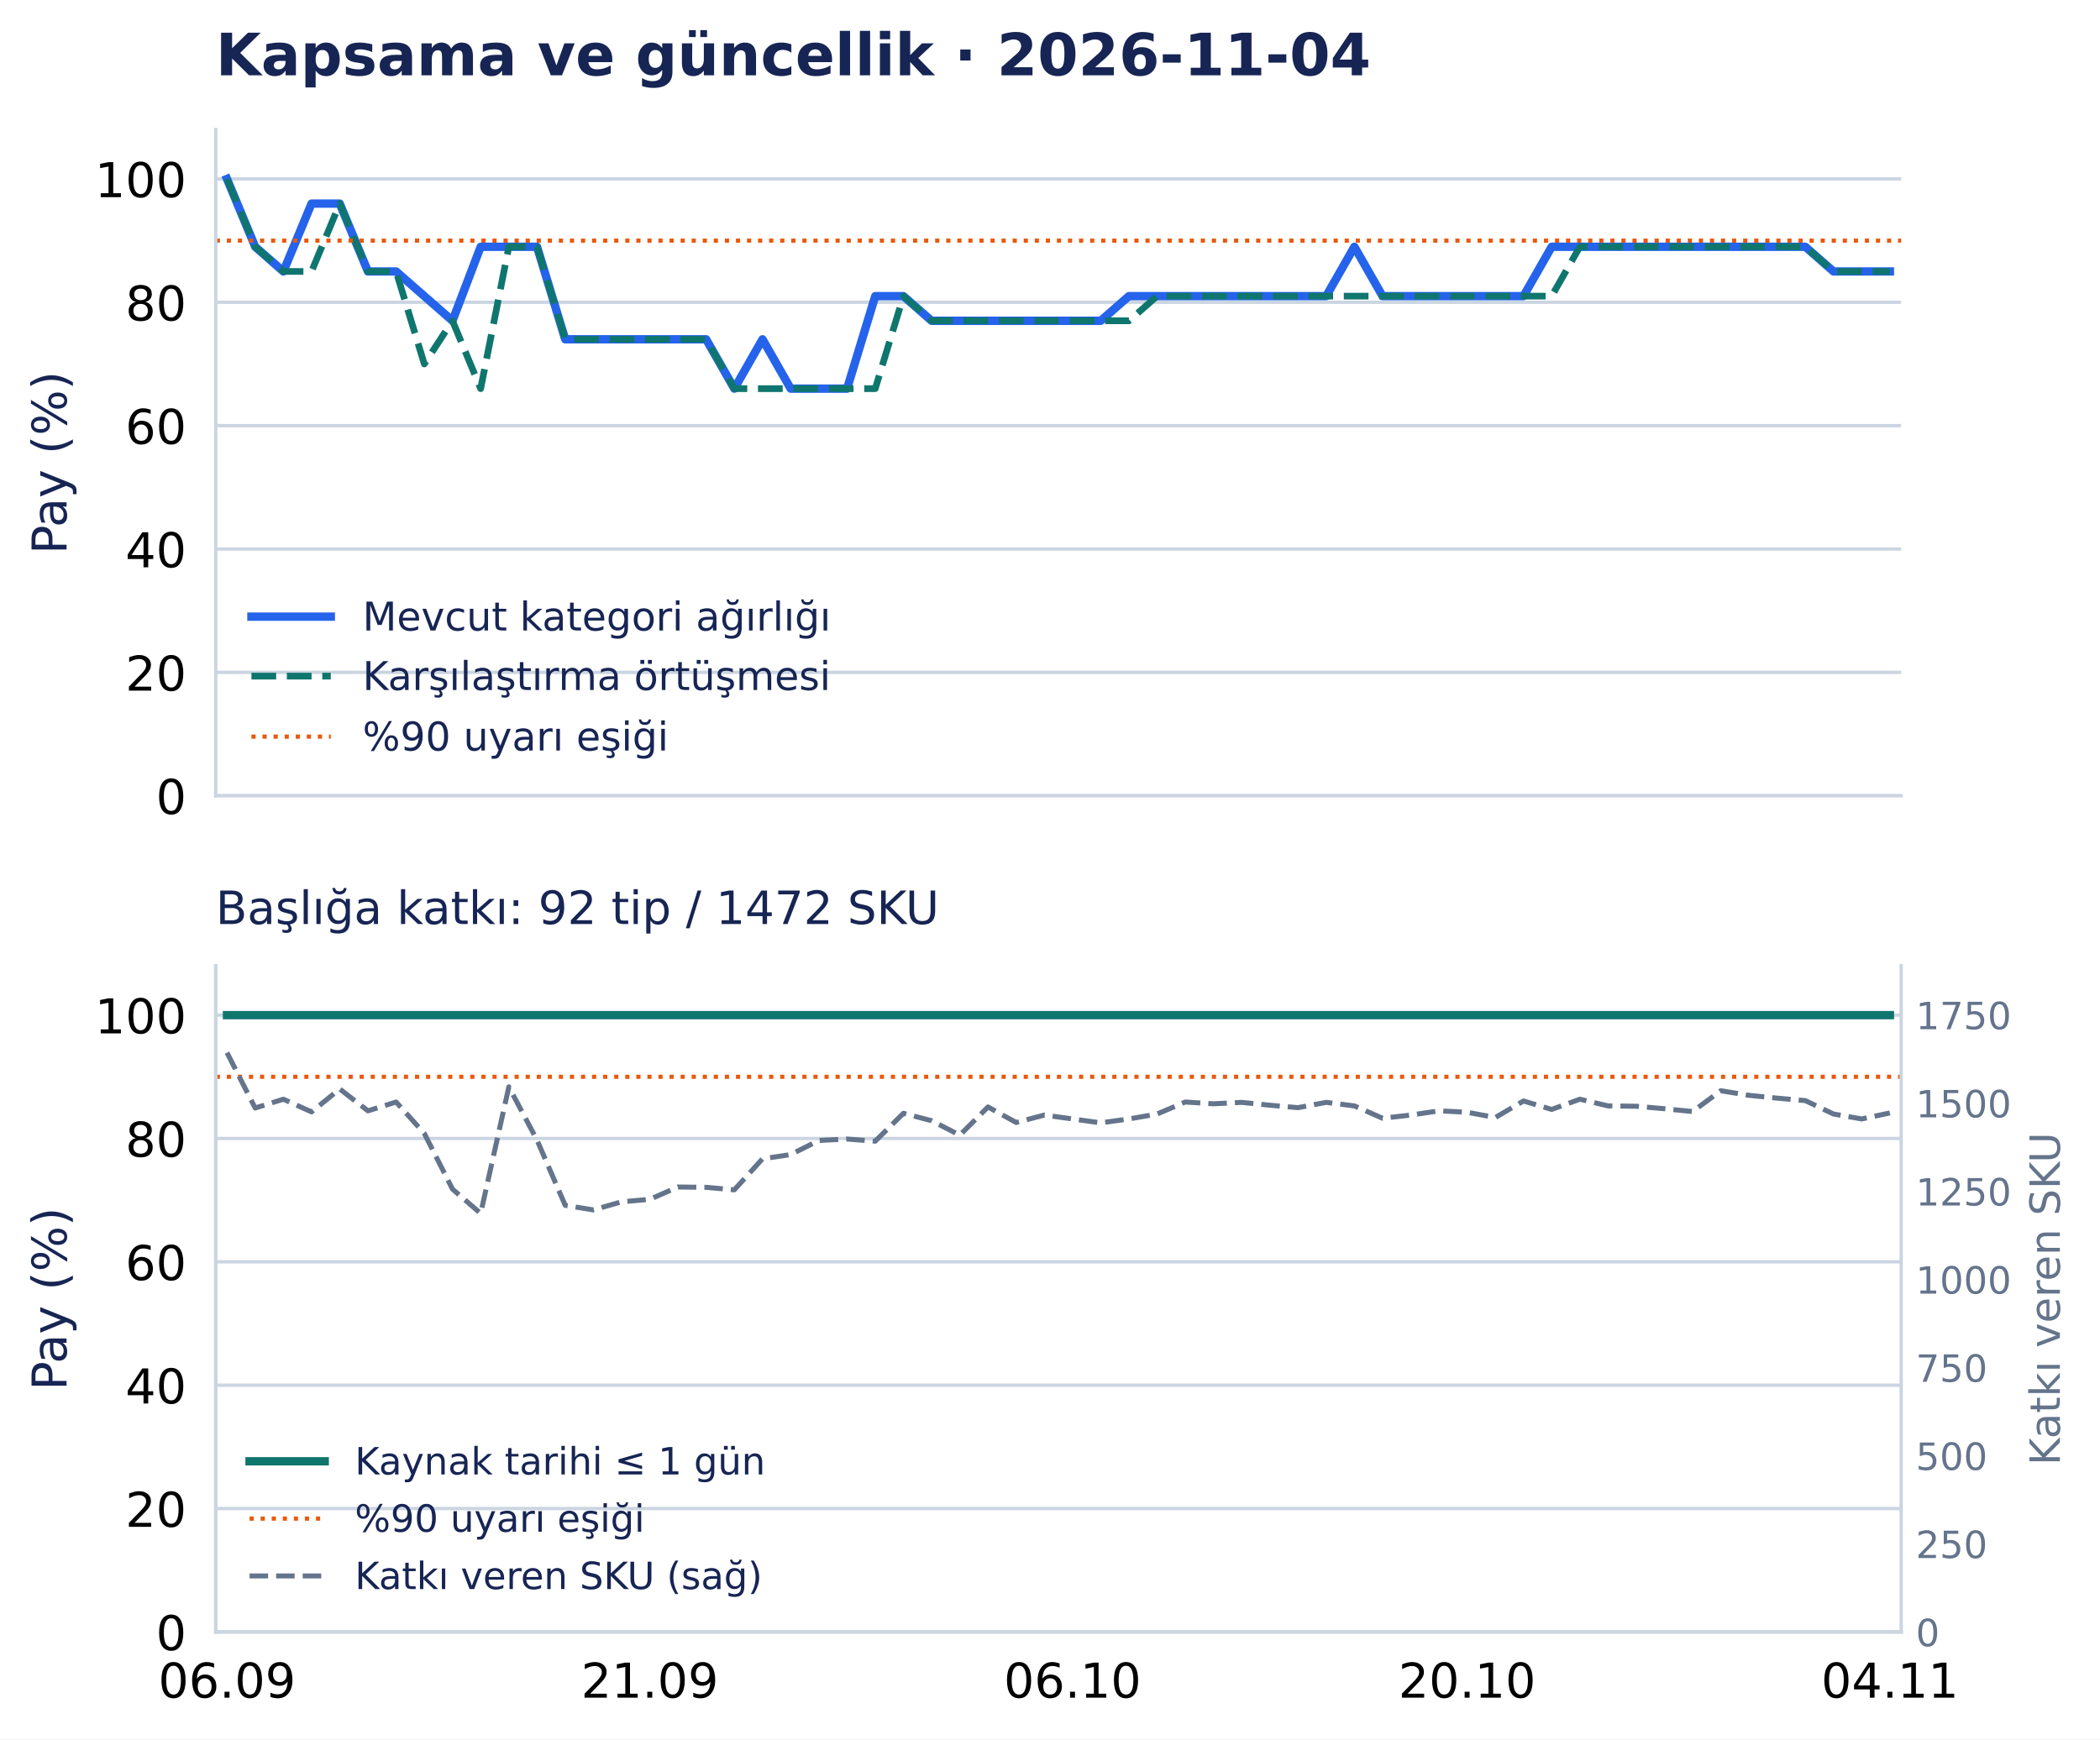
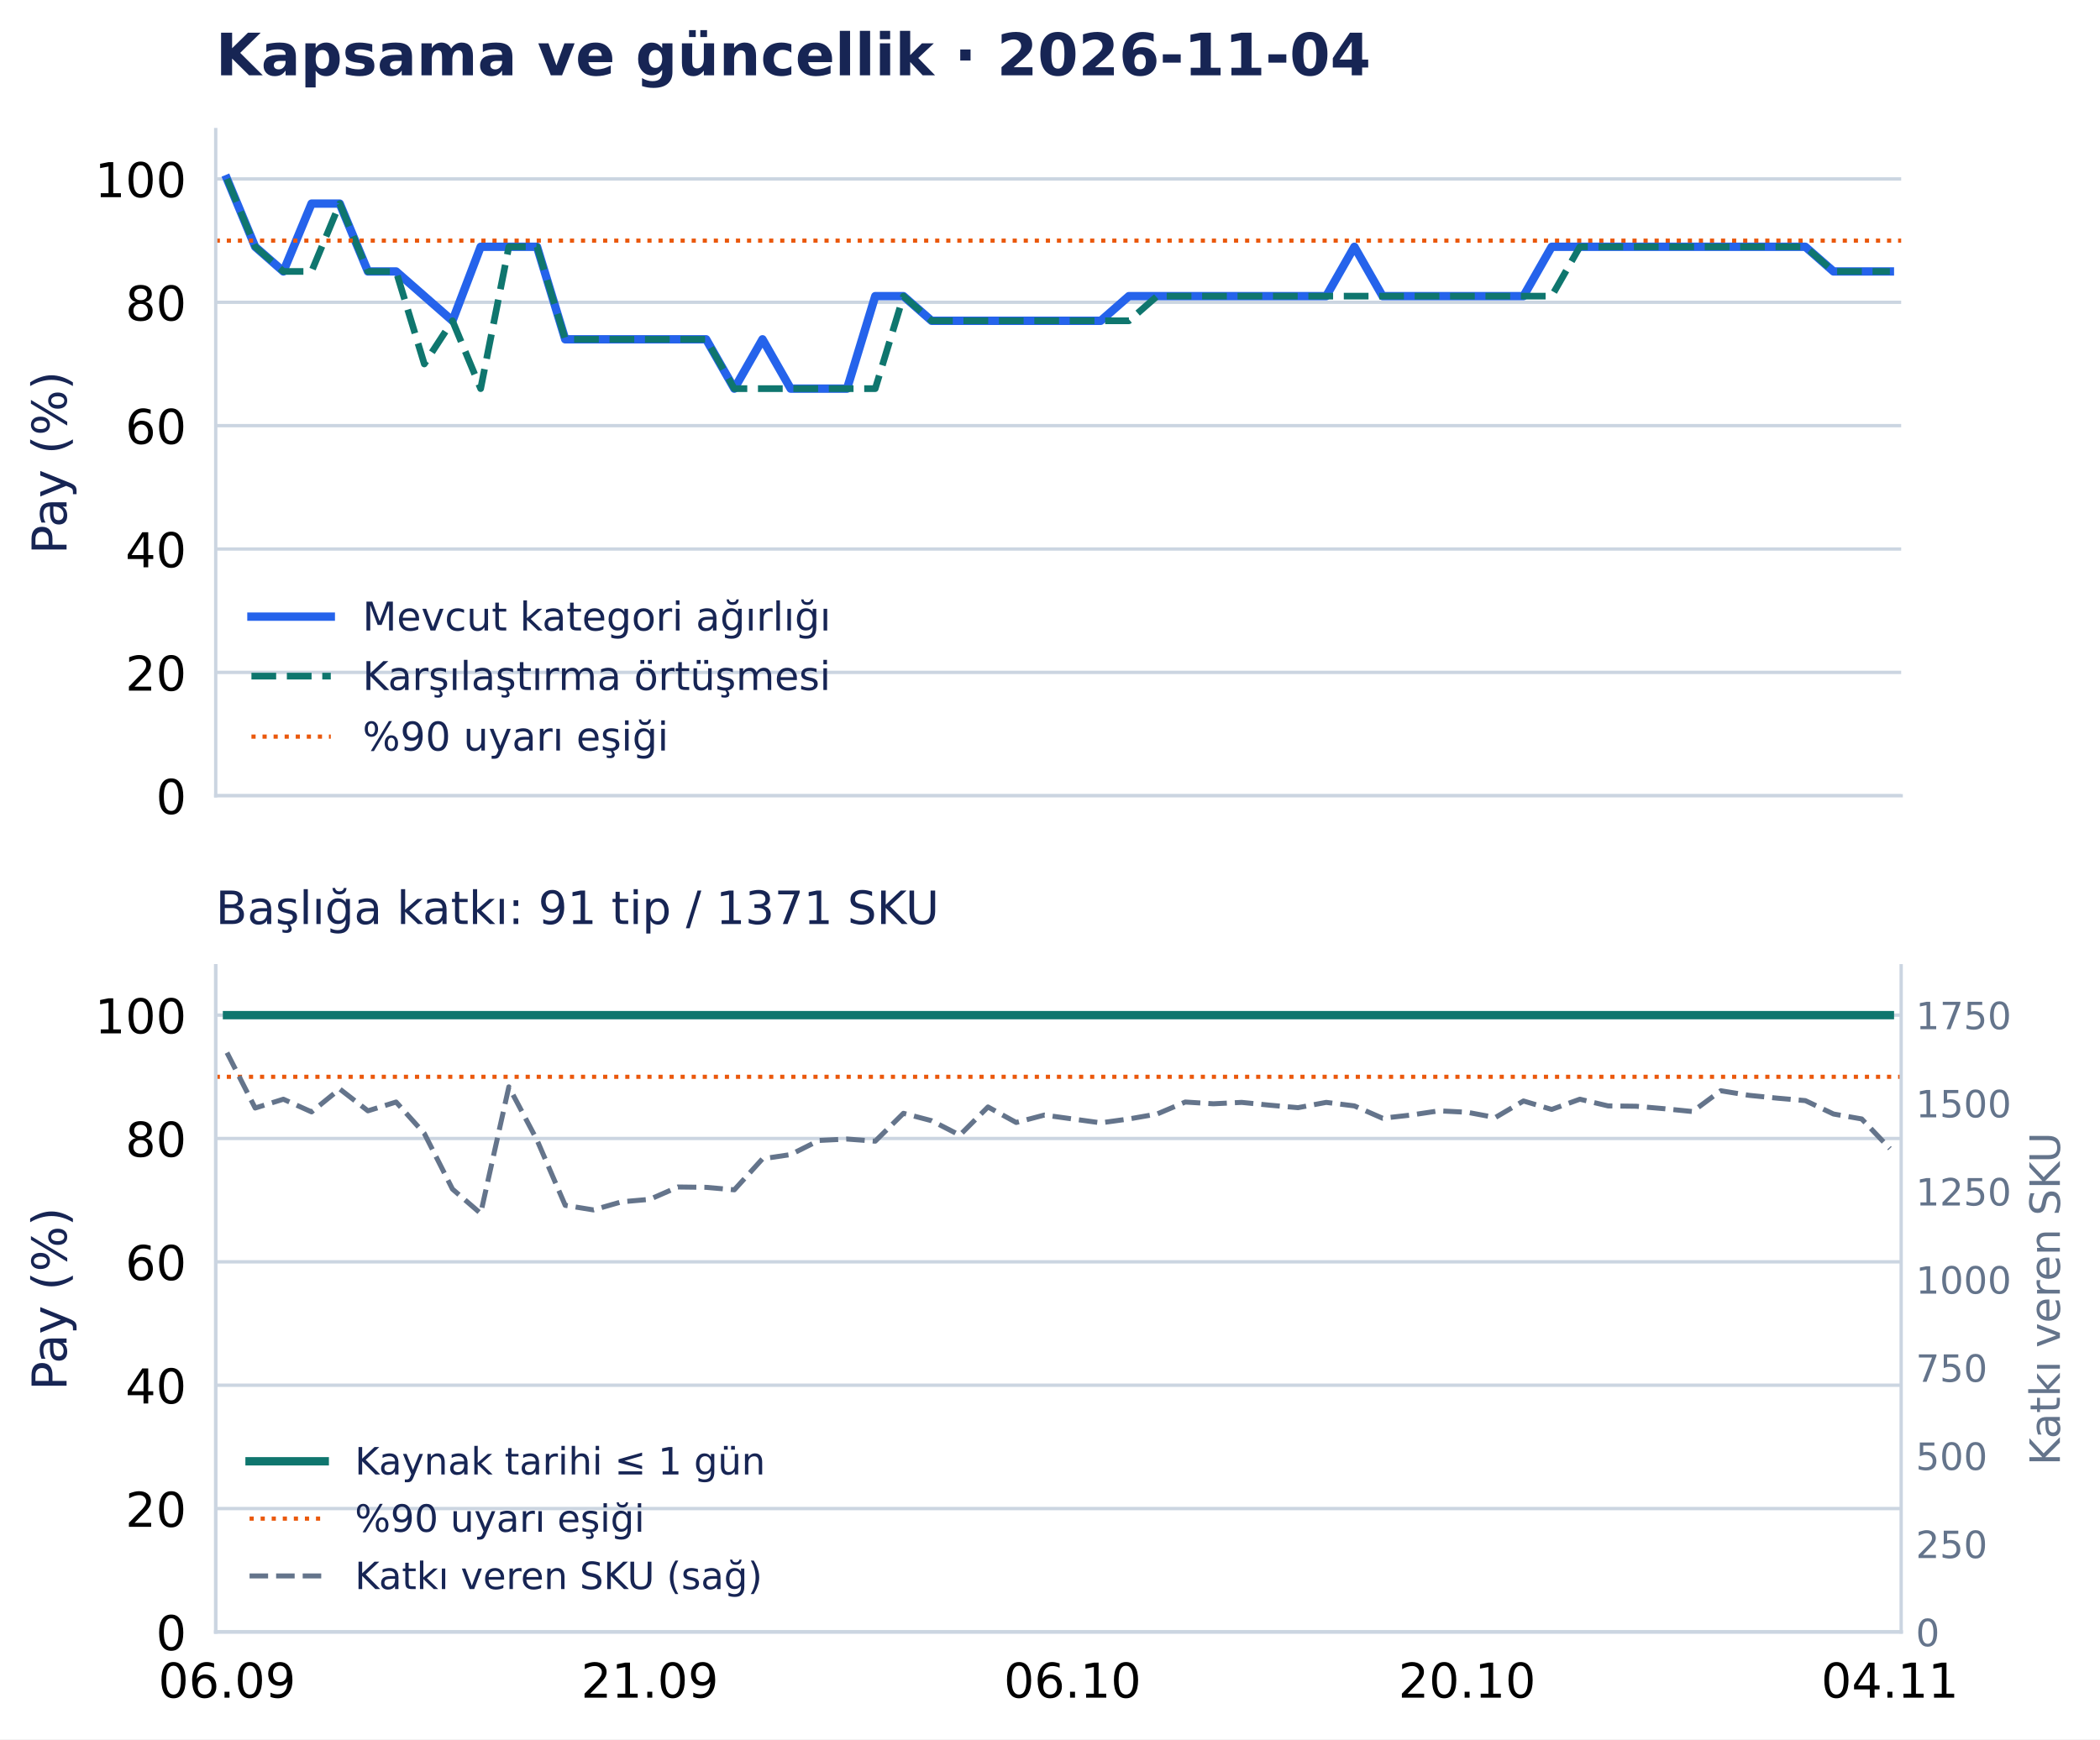
<svg xmlns="http://www.w3.org/2000/svg" width="502.794pt" height="416.535pt" viewBox="0 0 502.794 416.535" version="1.1">
  <defs>
    <style type="text/css">*{stroke-linejoin: round; stroke-linecap: butt}</style>
  </defs>
  <g id="figure_1">
    <g id="patch_1">
      <path d="M 0 416.535 L 502.794 416.535 L 502.794 0 L 0 0 z " style="fill: #ffffff" />
    </g>
    <g id="axes_1">
      <g id="patch_2">
        <path d="M 51.651 190.574 L 455.188 190.574 L 455.188 31.035 L 51.651 31.035 z " style="fill: #ffffff" />
      </g>
      <g id="matplotlib.axis_1">
        <g id="xtick_1">
          <g id="line2d_1" />
        </g>
        <g id="xtick_2">
          <g id="line2d_2" />
        </g>
        <g id="xtick_3">
          <g id="line2d_3" />
        </g>
        <g id="xtick_4">
          <g id="line2d_4" />
        </g>
        <g id="xtick_5">
          <g id="line2d_5" />
        </g>
      </g>
      <g id="matplotlib.axis_2">
        <g id="ytick_1">
          <g id="line2d_6">
            <path d="M 51.651 190.574 L 455.188 190.574 " clip-path="url(#p0e1365a26f)" style="fill: none; stroke: #cbd5e1; stroke-width: 0.8; stroke-linecap: square" />
          </g>
          <g id="line2d_7" />
          <g id="text_1">
            <text style="font-size: 11.5px; font-family: 'DejaVu Sans', 'Bitstream Vera Sans', 'Computer Modern Sans Serif', 'Lucida Grande', 'Verdana', 'Geneva', 'Lucid', 'Arial', 'Helvetica', 'Avant Garde', sans-serif; text-anchor: end" x="44.651" y="194.943" transform="rotate(-0 44.65062 194.9427)">0</text>
          </g>
        </g>
        <g id="ytick_2">
          <g id="line2d_8">
            <path d="M 51.651 161.03 L 455.188 161.03 " clip-path="url(#p0e1365a26f)" style="fill: none; stroke: #cbd5e1; stroke-width: 0.8; stroke-linecap: square" />
          </g>
          <g id="line2d_9" />
          <g id="text_2">
            <text style="font-size: 11.5px; font-family: 'DejaVu Sans', 'Bitstream Vera Sans', 'Computer Modern Sans Serif', 'Lucida Grande', 'Verdana', 'Geneva', 'Lucid', 'Arial', 'Helvetica', 'Avant Garde', sans-serif; text-anchor: end" x="44.651" y="165.398" transform="rotate(-0 44.65062 165.3983)">20</text>
          </g>
        </g>
        <g id="ytick_3">
          <g id="line2d_10">
            <path d="M 51.651 131.485 L 455.188 131.485 " clip-path="url(#p0e1365a26f)" style="fill: none; stroke: #cbd5e1; stroke-width: 0.8; stroke-linecap: square" />
          </g>
          <g id="line2d_11" />
          <g id="text_3">
            <text style="font-size: 11.5px; font-family: 'DejaVu Sans', 'Bitstream Vera Sans', 'Computer Modern Sans Serif', 'Lucida Grande', 'Verdana', 'Geneva', 'Lucid', 'Arial', 'Helvetica', 'Avant Garde', sans-serif; text-anchor: end" x="44.651" y="135.854" transform="rotate(-0 44.65062 135.854)">40</text>
          </g>
        </g>
        <g id="ytick_4">
          <g id="line2d_12">
            <path d="M 51.651 101.941 L 455.188 101.941 " clip-path="url(#p0e1365a26f)" style="fill: none; stroke: #cbd5e1; stroke-width: 0.8; stroke-linecap: square" />
          </g>
          <g id="line2d_13" />
          <g id="text_4">
            <text style="font-size: 11.5px; font-family: 'DejaVu Sans', 'Bitstream Vera Sans', 'Computer Modern Sans Serif', 'Lucida Grande', 'Verdana', 'Geneva', 'Lucid', 'Arial', 'Helvetica', 'Avant Garde', sans-serif; text-anchor: end" x="44.651" y="106.31" transform="rotate(-0 44.65062 106.3097)">60</text>
          </g>
        </g>
        <g id="ytick_5">
          <g id="line2d_14">
            <path d="M 51.651 72.397 L 455.188 72.397 " clip-path="url(#p0e1365a26f)" style="fill: none; stroke: #cbd5e1; stroke-width: 0.8; stroke-linecap: square" />
          </g>
          <g id="line2d_15" />
          <g id="text_5">
            <text style="font-size: 11.5px; font-family: 'DejaVu Sans', 'Bitstream Vera Sans', 'Computer Modern Sans Serif', 'Lucida Grande', 'Verdana', 'Geneva', 'Lucid', 'Arial', 'Helvetica', 'Avant Garde', sans-serif; text-anchor: end" x="44.651" y="76.765" transform="rotate(-0 44.65062 76.76539)">80</text>
          </g>
        </g>
        <g id="ytick_6">
          <g id="line2d_16">
            <path d="M 51.651 42.852 L 455.188 42.852 " clip-path="url(#p0e1365a26f)" style="fill: none; stroke: #cbd5e1; stroke-width: 0.8; stroke-linecap: square" />
          </g>
          <g id="line2d_17" />
          <g id="text_6">
            <text style="font-size: 11.5px; font-family: 'DejaVu Sans', 'Bitstream Vera Sans', 'Computer Modern Sans Serif', 'Lucida Grande', 'Verdana', 'Geneva', 'Lucid', 'Arial', 'Helvetica', 'Avant Garde', sans-serif; text-anchor: end" x="44.651" y="47.221" transform="rotate(-0 44.65062 47.22107)">100</text>
          </g>
        </g>
        <g id="text_7">
          <text style="font-size: 11.5px; font-family: 'DejaVu Sans', 'Bitstream Vera Sans', 'Computer Modern Sans Serif', 'Lucida Grande', 'Verdana', 'Geneva', 'Lucid', 'Arial', 'Helvetica', 'Avant Garde', sans-serif; text-anchor: middle; fill: #172554" x="15.937" y="110.804" transform="rotate(-90 15.93731 110.8044)">Pay (%)</text>
        </g>
      </g>
      <g id="line2d_18">
        <path d="M 54.35 42.852 L 61.098 59.102 L 67.846 65.011 L 74.594 48.761 L 81.342 48.761 L 88.09 65.011 L 94.839 65.011 L 101.587 70.92 L 108.335 76.828 L 115.083 59.102 L 121.831 59.102 L 128.579 59.102 L 135.327 81.26 L 142.075 81.26 L 148.824 81.26 L 155.572 81.26 L 162.32 81.26 L 169.068 81.26 L 175.816 93.078 L 182.564 81.26 L 189.312 93.078 L 196.06 93.078 L 202.809 93.078 L 209.557 70.92 L 216.305 70.92 L 223.053 76.828 L 229.801 76.828 L 236.549 76.828 L 243.297 76.828 L 250.045 76.828 L 256.794 76.828 L 263.542 76.828 L 270.29 70.92 L 277.038 70.92 L 283.786 70.92 L 290.534 70.92 L 297.282 70.92 L 304.03 70.92 L 310.778 70.92 L 317.527 70.92 L 324.275 59.102 L 331.023 70.92 L 337.771 70.92 L 344.519 70.92 L 351.267 70.92 L 358.015 70.92 L 364.763 70.92 L 371.512 59.102 L 378.26 59.102 L 385.008 59.102 L 391.756 59.102 L 398.504 59.102 L 405.252 59.102 L 412 59.102 L 418.748 59.102 L 425.497 59.102 L 432.245 59.102 L 438.993 65.011 L 445.741 65.011 L 452.489 65.011 " clip-path="url(#p0e1365a26f)" style="fill: none; stroke: #2563eb; stroke-width: 2; stroke-linecap: square" />
      </g>
      <g id="line2d_19">
        <path d="M 54.35 42.852 L 61.098 59.102 L 67.846 65.011 L 74.594 65.011 L 81.342 48.761 L 88.09 65.011 L 94.839 65.011 L 101.587 87.169 L 108.335 76.828 L 115.083 93.078 L 121.831 59.102 L 128.579 59.102 L 135.327 81.26 L 142.075 81.26 L 148.824 81.26 L 155.572 81.26 L 162.32 81.26 L 169.068 81.26 L 175.816 93.078 L 182.564 93.078 L 189.312 93.078 L 196.06 93.078 L 202.809 93.078 L 209.557 93.078 L 216.305 70.92 L 223.053 76.828 L 229.801 76.828 L 236.549 76.828 L 243.297 76.828 L 250.045 76.828 L 256.794 76.828 L 263.542 76.828 L 270.29 76.828 L 277.038 70.92 L 283.786 70.92 L 290.534 70.92 L 297.282 70.92 L 304.03 70.92 L 310.778 70.92 L 317.527 70.92 L 324.275 70.92 L 331.023 70.92 L 337.771 70.92 L 344.519 70.92 L 351.267 70.92 L 358.015 70.92 L 364.763 70.92 L 371.512 70.92 L 378.26 59.102 L 385.008 59.102 L 391.756 59.102 L 398.504 59.102 L 405.252 59.102 L 412 59.102 L 418.748 59.102 L 425.497 59.102 L 432.245 59.102 L 438.993 65.011 L 445.741 65.011 L 452.489 65.011 " clip-path="url(#p0e1365a26f)" style="fill: none; stroke-dasharray: 5.92,2.56; stroke-dashoffset: 0; stroke: #0f766e; stroke-width: 1.6" />
      </g>
      <g id="line2d_20">
        <path d="M 51.651 57.625 L 455.188 57.625 " clip-path="url(#p0e1365a26f)" style="fill: none; stroke-dasharray: 1,1.65; stroke-dashoffset: 0; stroke: #ea580c" />
      </g>
      <g id="patch_3">
        <path d="M 51.651 190.574 L 51.651 31.035 " style="fill: none; stroke: #cbd5e1; stroke-width: 0.8; stroke-linejoin: miter; stroke-linecap: square" />
      </g>
      <g id="patch_4">
        <path d="M 51.651 190.574 L 455.188 190.574 " style="fill: none; stroke: #cbd5e1; stroke-width: 0.8; stroke-linejoin: miter; stroke-linecap: square" />
      </g>
      <g id="text_8">
        <text style="font-weight: 700; font-size: 14px; font-family: 'DejaVu Sans', 'Bitstream Vera Sans', 'Computer Modern Sans Serif', 'Lucida Grande', 'Verdana', 'Geneva', 'Lucid', 'Arial', 'Helvetica', 'Avant Garde', sans-serif; text-anchor: start; fill: #172554" x="51.651" y="18.035" transform="rotate(-0 51.65062 18.03469)">Kapsama ve güncellik · 2026-11-04</text>
      </g>
      <g id="legend_1">
        <g id="line2d_21">
          <path d="M 60.201 147.675 L 69.701 147.675 L 79.201 147.675 " style="fill: none; stroke: #2563eb; stroke-width: 2; stroke-linecap: square" />
        </g>
        <g id="text_9">
          <text style="font-size: 9.5px; font-family: 'DejaVu Sans', 'Bitstream Vera Sans', 'Computer Modern Sans Serif', 'Lucida Grande', 'Verdana', 'Geneva', 'Lucid', 'Arial', 'Helvetica', 'Avant Garde', sans-serif; text-anchor: start; fill: #172554" x="86.801" y="151" transform="rotate(-0 86.80062 150.9998)">Mevcut kategori ağırlığı</text>
        </g>
        <g id="line2d_22">
          <path d="M 60.201 161.926 L 69.701 161.926 L 79.201 161.926 " style="fill: none; stroke-dasharray: 5.92,2.56; stroke-dashoffset: 0; stroke: #0f766e; stroke-width: 1.6" />
        </g>
        <g id="text_10">
          <text style="font-size: 9.5px; font-family: 'DejaVu Sans', 'Bitstream Vera Sans', 'Computer Modern Sans Serif', 'Lucida Grande', 'Verdana', 'Geneva', 'Lucid', 'Arial', 'Helvetica', 'Avant Garde', sans-serif; text-anchor: start; fill: #172554" x="86.801" y="165.251" transform="rotate(-0 86.80062 165.2506)">Karşılaştırma örtüşmesi</text>
        </g>
        <g id="line2d_23">
          <path d="M 60.201 176.417 L 69.701 176.417 L 79.201 176.417 " style="fill: none; stroke-dasharray: 1,1.65; stroke-dashoffset: 0; stroke: #ea580c" />
        </g>
        <g id="text_11">
          <text style="font-size: 9.5px; font-family: 'DejaVu Sans', 'Bitstream Vera Sans', 'Computer Modern Sans Serif', 'Lucida Grande', 'Verdana', 'Geneva', 'Lucid', 'Arial', 'Helvetica', 'Avant Garde', sans-serif; text-anchor: start; fill: #172554" x="86.801" y="179.742" transform="rotate(-0 86.80062 179.7418)">%90 uyarı eşiği</text>
        </g>
      </g>
    </g>
    <g id="axes_2">
      <g id="patch_5">
        <path d="M 51.651 390.835 L 455.188 390.835 L 455.188 231.295 L 51.651 231.295 z " style="fill: #ffffff" />
      </g>
      <g id="matplotlib.axis_3">
        <g id="xtick_6">
          <g id="line2d_24" />
          <g id="text_12">
            <text style="font-size: 11.5px; font-family: 'DejaVu Sans', 'Bitstream Vera Sans', 'Computer Modern Sans Serif', 'Lucida Grande', 'Verdana', 'Geneva', 'Lucid', 'Arial', 'Helvetica', 'Avant Garde', sans-serif; text-anchor: middle" x="54.35" y="406.572" transform="rotate(-0 54.34987 406.572)">06.09</text>
          </g>
        </g>
        <g id="xtick_7">
          <g id="line2d_25" />
          <g id="text_13">
            <text style="font-size: 11.5px; font-family: 'DejaVu Sans', 'Bitstream Vera Sans', 'Computer Modern Sans Serif', 'Lucida Grande', 'Verdana', 'Geneva', 'Lucid', 'Arial', 'Helvetica', 'Avant Garde', sans-serif; text-anchor: middle" x="155.572" y="406.572" transform="rotate(-0 155.5717 406.572)">21.09</text>
          </g>
        </g>
        <g id="xtick_8">
          <g id="line2d_26" />
          <g id="text_14">
            <text style="font-size: 11.5px; font-family: 'DejaVu Sans', 'Bitstream Vera Sans', 'Computer Modern Sans Serif', 'Lucida Grande', 'Verdana', 'Geneva', 'Lucid', 'Arial', 'Helvetica', 'Avant Garde', sans-serif; text-anchor: middle" x="256.794" y="406.572" transform="rotate(-0 256.7935 406.572)">06.10</text>
          </g>
        </g>
        <g id="xtick_9">
          <g id="line2d_27" />
          <g id="text_15">
            <text style="font-size: 11.5px; font-family: 'DejaVu Sans', 'Bitstream Vera Sans', 'Computer Modern Sans Serif', 'Lucida Grande', 'Verdana', 'Geneva', 'Lucid', 'Arial', 'Helvetica', 'Avant Garde', sans-serif; text-anchor: middle" x="351.267" y="406.572" transform="rotate(-0 351.2672 406.572)">20.10</text>
          </g>
        </g>
        <g id="xtick_10">
          <g id="line2d_28" />
          <g id="text_16">
            <text style="font-size: 11.5px; font-family: 'DejaVu Sans', 'Bitstream Vera Sans', 'Computer Modern Sans Serif', 'Lucida Grande', 'Verdana', 'Geneva', 'Lucid', 'Arial', 'Helvetica', 'Avant Garde', sans-serif; text-anchor: middle" x="452.489" y="406.572" transform="rotate(-0 452.489 406.572)">04.11</text>
          </g>
        </g>
      </g>
      <g id="matplotlib.axis_4">
        <g id="ytick_7">
          <g id="line2d_29">
            <path d="M 51.651 390.835 L 455.188 390.835 " clip-path="url(#pd502d77126)" style="fill: none; stroke: #cbd5e1; stroke-width: 0.8; stroke-linecap: square" />
          </g>
          <g id="line2d_30" />
          <g id="text_17">
            <text style="font-size: 11.5px; font-family: 'DejaVu Sans', 'Bitstream Vera Sans', 'Computer Modern Sans Serif', 'Lucida Grande', 'Verdana', 'Geneva', 'Lucid', 'Arial', 'Helvetica', 'Avant Garde', sans-serif; text-anchor: end" x="44.651" y="395.203" transform="rotate(-0 44.65062 395.2033)">0</text>
          </g>
        </g>
        <g id="ytick_8">
          <g id="line2d_31">
            <path d="M 51.651 361.29 L 455.188 361.29 " clip-path="url(#pd502d77126)" style="fill: none; stroke: #cbd5e1; stroke-width: 0.8; stroke-linecap: square" />
          </g>
          <g id="line2d_32" />
          <g id="text_18">
            <text style="font-size: 11.5px; font-family: 'DejaVu Sans', 'Bitstream Vera Sans', 'Computer Modern Sans Serif', 'Lucida Grande', 'Verdana', 'Geneva', 'Lucid', 'Arial', 'Helvetica', 'Avant Garde', sans-serif; text-anchor: end" x="44.651" y="365.659" transform="rotate(-0 44.65062 365.659)">20</text>
          </g>
        </g>
        <g id="ytick_9">
          <g id="line2d_33">
            <path d="M 51.651 331.746 L 455.188 331.746 " clip-path="url(#pd502d77126)" style="fill: none; stroke: #cbd5e1; stroke-width: 0.8; stroke-linecap: square" />
          </g>
          <g id="line2d_34" />
          <g id="text_19">
            <text style="font-size: 11.5px; font-family: 'DejaVu Sans', 'Bitstream Vera Sans', 'Computer Modern Sans Serif', 'Lucida Grande', 'Verdana', 'Geneva', 'Lucid', 'Arial', 'Helvetica', 'Avant Garde', sans-serif; text-anchor: end" x="44.651" y="336.115" transform="rotate(-0 44.65062 336.1147)">40</text>
          </g>
        </g>
        <g id="ytick_10">
          <g id="line2d_35">
            <path d="M 51.651 302.202 L 455.188 302.202 " clip-path="url(#pd502d77126)" style="fill: none; stroke: #cbd5e1; stroke-width: 0.8; stroke-linecap: square" />
          </g>
          <g id="line2d_36" />
          <g id="text_20">
            <text style="font-size: 11.5px; font-family: 'DejaVu Sans', 'Bitstream Vera Sans', 'Computer Modern Sans Serif', 'Lucida Grande', 'Verdana', 'Geneva', 'Lucid', 'Arial', 'Helvetica', 'Avant Garde', sans-serif; text-anchor: end" x="44.651" y="306.57" transform="rotate(-0 44.65062 306.5704)">60</text>
          </g>
        </g>
        <g id="ytick_11">
          <g id="line2d_37">
            <path d="M 51.651 272.657 L 455.188 272.657 " clip-path="url(#pd502d77126)" style="fill: none; stroke: #cbd5e1; stroke-width: 0.8; stroke-linecap: square" />
          </g>
          <g id="line2d_38" />
          <g id="text_21">
            <text style="font-size: 11.5px; font-family: 'DejaVu Sans', 'Bitstream Vera Sans', 'Computer Modern Sans Serif', 'Lucida Grande', 'Verdana', 'Geneva', 'Lucid', 'Arial', 'Helvetica', 'Avant Garde', sans-serif; text-anchor: end" x="44.651" y="277.026" transform="rotate(-0 44.65062 277.0261)">80</text>
          </g>
        </g>
        <g id="ytick_12">
          <g id="line2d_39">
            <path d="M 51.651 243.113 L 455.188 243.113 " clip-path="url(#pd502d77126)" style="fill: none; stroke: #cbd5e1; stroke-width: 0.8; stroke-linecap: square" />
          </g>
          <g id="line2d_40" />
          <g id="text_22">
            <text style="font-size: 11.5px; font-family: 'DejaVu Sans', 'Bitstream Vera Sans', 'Computer Modern Sans Serif', 'Lucida Grande', 'Verdana', 'Geneva', 'Lucid', 'Arial', 'Helvetica', 'Avant Garde', sans-serif; text-anchor: end" x="44.651" y="247.482" transform="rotate(-0 44.65062 247.4817)">100</text>
          </g>
        </g>
        <g id="text_23">
          <text style="font-size: 11.5px; font-family: 'DejaVu Sans', 'Bitstream Vera Sans', 'Computer Modern Sans Serif', 'Lucida Grande', 'Verdana', 'Geneva', 'Lucid', 'Arial', 'Helvetica', 'Avant Garde', sans-serif; text-anchor: middle; fill: #172554" x="15.937" y="311.065" transform="rotate(-90 15.93731 311.065)">Pay (%)</text>
        </g>
      </g>
      <g id="line2d_41">
        <path d="M 54.35 243.113 L 61.098 243.113 L 67.846 243.113 L 74.594 243.113 L 81.342 243.113 L 88.09 243.113 L 94.839 243.113 L 101.587 243.113 L 108.335 243.113 L 115.083 243.113 L 121.831 243.113 L 128.579 243.113 L 135.327 243.113 L 142.075 243.113 L 148.824 243.113 L 155.572 243.113 L 162.32 243.113 L 169.068 243.113 L 175.816 243.113 L 182.564 243.113 L 189.312 243.113 L 196.06 243.113 L 202.809 243.113 L 209.557 243.113 L 216.305 243.113 L 223.053 243.113 L 229.801 243.113 L 236.549 243.113 L 243.297 243.113 L 250.045 243.113 L 256.794 243.113 L 263.542 243.113 L 270.29 243.113 L 277.038 243.113 L 283.786 243.113 L 290.534 243.113 L 297.282 243.113 L 304.03 243.113 L 310.778 243.113 L 317.527 243.113 L 324.275 243.113 L 331.023 243.113 L 337.771 243.113 L 344.519 243.113 L 351.267 243.113 L 358.015 243.113 L 364.763 243.113 L 371.512 243.113 L 378.26 243.113 L 385.008 243.113 L 391.756 243.113 L 398.504 243.113 L 405.252 243.113 L 412 243.113 L 418.748 243.113 L 425.497 243.113 L 432.245 243.113 L 438.993 243.113 L 445.741 243.113 L 452.489 243.113 " clip-path="url(#pd502d77126)" style="fill: none; stroke: #0f766e; stroke-width: 2; stroke-linecap: square" />
      </g>
      <g id="line2d_42">
        <path d="M 51.651 257.885 L 455.188 257.885 " clip-path="url(#pd502d77126)" style="fill: none; stroke-dasharray: 1,1.65; stroke-dashoffset: 0; stroke: #ea580c" />
      </g>
      <g id="patch_6">
        <path d="M 51.651 390.835 L 51.651 231.295 " style="fill: none; stroke: #cbd5e1; stroke-width: 0.8; stroke-linejoin: miter; stroke-linecap: square" />
      </g>
      <g id="patch_7">
        <path d="M 51.651 390.835 L 455.188 390.835 " style="fill: none; stroke: #cbd5e1; stroke-width: 0.8; stroke-linejoin: miter; stroke-linecap: square" />
      </g>
      <g id="text_24">
-         <text style="font-size: 11px; font-family: 'DejaVu Sans', 'Bitstream Vera Sans', 'Computer Modern Sans Serif', 'Lucida Grande', 'Verdana', 'Geneva', 'Lucid', 'Arial', 'Helvetica', 'Avant Garde', sans-serif; text-anchor: start; fill: #172554" x="51.651" y="221.295" transform="rotate(-0 51.65062 221.2954)">Başlığa katkı: 92 tip / 1472 SKU</text>
+         <text style="font-size: 11px; font-family: 'DejaVu Sans', 'Bitstream Vera Sans', 'Computer Modern Sans Serif', 'Lucida Grande', 'Verdana', 'Geneva', 'Lucid', 'Arial', 'Helvetica', 'Avant Garde', sans-serif; text-anchor: start; fill: #172554" x="51.651" y="221.295" transform="rotate(-0 51.65062 221.2954)">Başlığa katkı: 91 tip / 1371 SKU</text>
      </g>
      <g id="legend_2">
        <g id="line2d_43">
          <path d="M 59.751 349.966 L 68.751 349.966 L 77.751 349.966 " style="fill: none; stroke: #0f766e; stroke-width: 2; stroke-linecap: square" />
        </g>
        <g id="text_25">
          <text style="font-size: 9px; font-family: 'DejaVu Sans', 'Bitstream Vera Sans', 'Computer Modern Sans Serif', 'Lucida Grande', 'Verdana', 'Geneva', 'Lucid', 'Arial', 'Helvetica', 'Avant Garde', sans-serif; text-anchor: start; fill: #172554" x="84.951" y="353.116" transform="rotate(-0 84.95063 353.1155)">Kaynak tarihi ≤ 1 gün</text>
        </g>
        <g id="line2d_44">
          <path d="M 59.751 363.694 L 68.751 363.694 L 77.751 363.694 " style="fill: none; stroke-dasharray: 1,1.65; stroke-dashoffset: 0; stroke: #ea580c" />
        </g>
        <g id="text_26">
          <text style="font-size: 9px; font-family: 'DejaVu Sans', 'Bitstream Vera Sans', 'Computer Modern Sans Serif', 'Lucida Grande', 'Verdana', 'Geneva', 'Lucid', 'Arial', 'Helvetica', 'Avant Garde', sans-serif; text-anchor: start; fill: #172554" x="84.951" y="366.844" transform="rotate(-0 84.95063 366.8441)">%90 uyarı eşiği</text>
        </g>
        <g id="line2d_45">
          <path d="M 59.751 377.423 L 68.751 377.423 L 77.751 377.423 " style="fill: none; stroke-dasharray: 4.44,1.92; stroke-dashoffset: 0; stroke: #64748b; stroke-width: 1.2" />
        </g>
        <g id="text_27">
          <text style="font-size: 9px; font-family: 'DejaVu Sans', 'Bitstream Vera Sans', 'Computer Modern Sans Serif', 'Lucida Grande', 'Verdana', 'Geneva', 'Lucid', 'Arial', 'Helvetica', 'Avant Garde', sans-serif; text-anchor: start; fill: #172554" x="84.951" y="380.573" transform="rotate(-0 84.95063 380.5726)">Katkı veren SKU (sağ)</text>
        </g>
      </g>
    </g>
    <g id="axes_3">
      <g id="matplotlib.axis_5">
        <g id="ytick_13">
          <g id="line2d_46" />
          <g id="text_28">
            <text style="font-size: 9px; font-family: 'DejaVu Sans', 'Bitstream Vera Sans', 'Computer Modern Sans Serif', 'Lucida Grande', 'Verdana', 'Geneva', 'Lucid', 'Arial', 'Helvetica', 'Avant Garde', sans-serif; text-anchor: start; fill: #64748b" x="458.688" y="394.254" transform="rotate(-0 458.6883 394.2536)">0</text>
          </g>
        </g>
        <g id="ytick_14">
          <g id="line2d_47" />
          <g id="text_29">
            <text style="font-size: 9px; font-family: 'DejaVu Sans', 'Bitstream Vera Sans', 'Computer Modern Sans Serif', 'Lucida Grande', 'Verdana', 'Geneva', 'Lucid', 'Arial', 'Helvetica', 'Avant Garde', sans-serif; text-anchor: start; fill: #64748b" x="458.688" y="373.144" transform="rotate(-0 458.6883 373.1444)">250</text>
          </g>
        </g>
        <g id="ytick_15">
          <g id="line2d_48" />
          <g id="text_30">
            <text style="font-size: 9px; font-family: 'DejaVu Sans', 'Bitstream Vera Sans', 'Computer Modern Sans Serif', 'Lucida Grande', 'Verdana', 'Geneva', 'Lucid', 'Arial', 'Helvetica', 'Avant Garde', sans-serif; text-anchor: start; fill: #64748b" x="458.688" y="352.035" transform="rotate(-0 458.6883 352.0352)">500</text>
          </g>
        </g>
        <g id="ytick_16">
          <g id="line2d_49" />
          <g id="text_31">
            <text style="font-size: 9px; font-family: 'DejaVu Sans', 'Bitstream Vera Sans', 'Computer Modern Sans Serif', 'Lucida Grande', 'Verdana', 'Geneva', 'Lucid', 'Arial', 'Helvetica', 'Avant Garde', sans-serif; text-anchor: start; fill: #64748b" x="458.688" y="330.926" transform="rotate(-0 458.6883 330.9259)">750</text>
          </g>
        </g>
        <g id="ytick_17">
          <g id="line2d_50" />
          <g id="text_32">
            <text style="font-size: 9px; font-family: 'DejaVu Sans', 'Bitstream Vera Sans', 'Computer Modern Sans Serif', 'Lucida Grande', 'Verdana', 'Geneva', 'Lucid', 'Arial', 'Helvetica', 'Avant Garde', sans-serif; text-anchor: start; fill: #64748b" x="458.688" y="309.817" transform="rotate(-0 458.6883 309.8167)">1000</text>
          </g>
        </g>
        <g id="ytick_18">
          <g id="line2d_51" />
          <g id="text_33">
            <text style="font-size: 9px; font-family: 'DejaVu Sans', 'Bitstream Vera Sans', 'Computer Modern Sans Serif', 'Lucida Grande', 'Verdana', 'Geneva', 'Lucid', 'Arial', 'Helvetica', 'Avant Garde', sans-serif; text-anchor: start; fill: #64748b" x="458.688" y="288.707" transform="rotate(-0 458.6883 288.7075)">1250</text>
          </g>
        </g>
        <g id="ytick_19">
          <g id="line2d_52" />
          <g id="text_34">
            <text style="font-size: 9px; font-family: 'DejaVu Sans', 'Bitstream Vera Sans', 'Computer Modern Sans Serif', 'Lucida Grande', 'Verdana', 'Geneva', 'Lucid', 'Arial', 'Helvetica', 'Avant Garde', sans-serif; text-anchor: start; fill: #64748b" x="458.688" y="267.598" transform="rotate(-0 458.6883 267.5983)">1500</text>
          </g>
        </g>
        <g id="ytick_20">
          <g id="line2d_53" />
          <g id="text_35">
            <text style="font-size: 9px; font-family: 'DejaVu Sans', 'Bitstream Vera Sans', 'Computer Modern Sans Serif', 'Lucida Grande', 'Verdana', 'Geneva', 'Lucid', 'Arial', 'Helvetica', 'Avant Garde', sans-serif; text-anchor: start; fill: #64748b" x="458.688" y="246.489" transform="rotate(-0 458.6883 246.489)">1750</text>
          </g>
        </g>
        <g id="text_36">
          <text style="font-size: 10px; font-family: 'DejaVu Sans', 'Bitstream Vera Sans', 'Computer Modern Sans Serif', 'Lucida Grande', 'Verdana', 'Geneva', 'Lucid', 'Arial', 'Helvetica', 'Avant Garde', sans-serif; text-anchor: middle; fill: #64748b" x="493.192" y="311.065" transform="rotate(-90 493.1917 311.065)">Katkı veren SKU</text>
        </g>
      </g>
      <g id="line2d_54">
-         <path d="M 54.35 252.105 L 61.098 265.361 L 67.846 263.251 L 74.594 266.29 L 81.342 260.802 L 88.09 266.037 L 94.839 263.926 L 101.587 271.441 L 108.335 284.782 L 115.083 290.608 L 121.831 260.295 L 128.579 273.045 L 135.327 288.666 L 142.075 289.764 L 148.824 287.822 L 155.572 287.231 L 162.32 284.275 L 169.068 284.36 L 175.816 284.951 L 182.564 277.52 L 189.312 276.507 L 196.06 273.13 L 202.809 272.792 L 209.557 273.299 L 216.305 266.628 L 223.053 268.401 L 229.801 271.863 L 236.549 265.108 L 243.297 268.823 L 250.045 267.05 L 256.794 267.979 L 263.542 268.908 L 270.29 267.979 L 277.038 266.797 L 283.786 263.926 L 290.534 264.348 L 297.282 264.01 L 304.03 264.686 L 310.778 265.277 L 317.527 264.01 L 324.275 264.855 L 331.023 267.81 L 337.771 267.05 L 344.519 266.037 L 351.267 266.375 L 358.015 267.641 L 364.763 263.673 L 371.512 265.699 L 378.26 263.251 L 385.008 264.855 L 391.756 264.939 L 398.504 265.53 L 405.252 266.206 L 412 261.224 L 418.748 262.322 L 425.497 262.997 L 432.245 263.588 L 438.993 266.797 L 445.741 267.979 L 452.489 266.544 " clip-path="url(#pd502d77126)" style="fill: none; stroke-dasharray: 4.44,1.92; stroke-dashoffset: 0; stroke: #64748b; stroke-width: 1.2" />
+         <path d="M 54.35 252.105 L 61.098 265.361 L 67.846 263.251 L 74.594 266.29 L 81.342 260.802 L 88.09 266.037 L 94.839 263.926 L 101.587 271.441 L 108.335 284.782 L 115.083 290.608 L 121.831 260.295 L 128.579 273.045 L 135.327 288.666 L 142.075 289.764 L 148.824 287.822 L 155.572 287.231 L 162.32 284.275 L 169.068 284.36 L 175.816 284.951 L 182.564 277.52 L 189.312 276.507 L 196.06 273.13 L 202.809 272.792 L 209.557 273.299 L 216.305 266.628 L 223.053 268.401 L 229.801 271.863 L 236.549 265.108 L 243.297 268.823 L 250.045 267.05 L 256.794 267.979 L 263.542 268.908 L 270.29 267.979 L 277.038 266.797 L 283.786 263.926 L 290.534 264.348 L 297.282 264.01 L 304.03 264.686 L 310.778 265.277 L 317.527 264.01 L 324.275 264.855 L 331.023 267.81 L 337.771 267.05 L 344.519 266.037 L 351.267 266.375 L 358.015 267.641 L 364.763 263.673 L 371.512 265.699 L 378.26 263.251 L 385.008 264.855 L 391.756 264.939 L 398.504 265.53 L 405.252 266.206 L 412 261.224 L 418.748 262.322 L 425.497 262.997 L 432.245 263.588 L 438.993 266.797 L 445.741 267.979 L 452.489 275.072 " clip-path="url(#pd502d77126)" style="fill: none; stroke-dasharray: 4.44,1.92; stroke-dashoffset: 0; stroke: #64748b; stroke-width: 1.2" />
      </g>
      <g id="patch_8">
        <path d="M 51.651 390.835 L 51.651 231.295 " style="fill: none; stroke: #cbd5e1; stroke-width: 0.8; stroke-linejoin: miter; stroke-linecap: square" />
      </g>
      <g id="patch_9">
        <path d="M 455.188 390.835 L 455.188 231.295 " style="fill: none; stroke: #cbd5e1; stroke-width: 0.8; stroke-linejoin: miter; stroke-linecap: square" />
      </g>
      <g id="patch_10">
        <path d="M 51.651 390.835 L 455.188 390.835 " style="fill: none; stroke: #cbd5e1; stroke-width: 0.8; stroke-linejoin: miter; stroke-linecap: square" />
      </g>
    </g>
  </g>
  <defs>
    <clipPath id="p0e1365a26f">
      <rect x="51.651" y="31.035" width="403.538" height="159.539" />
    </clipPath>
    <clipPath id="pd502d77126">
      <rect x="51.651" y="231.295" width="403.538" height="159.539" />
    </clipPath>
  </defs>
</svg>
